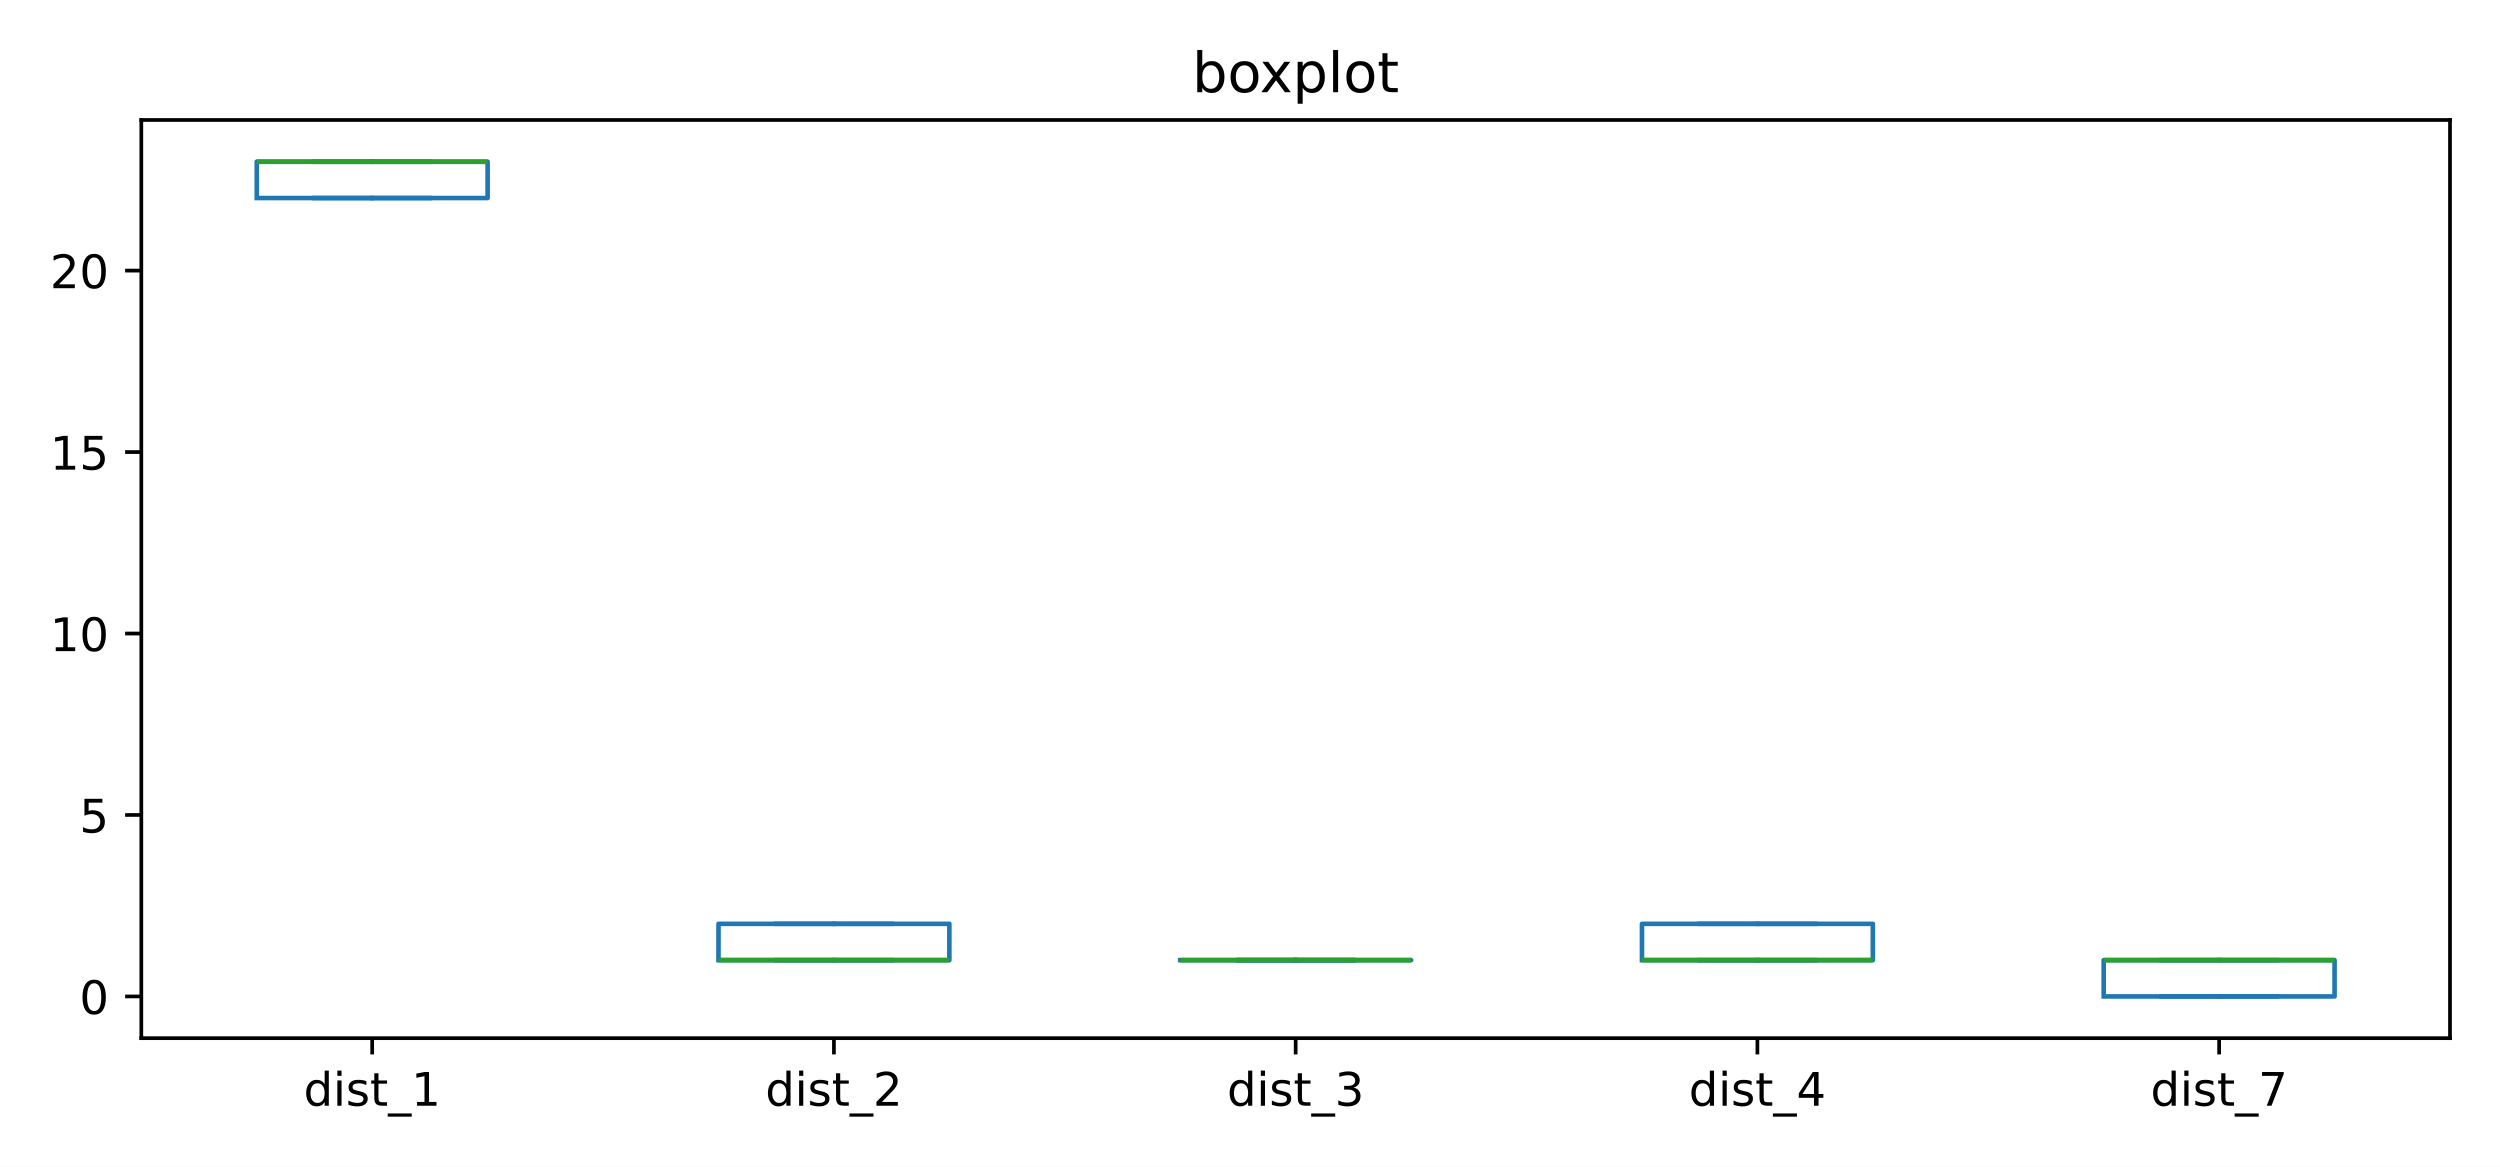
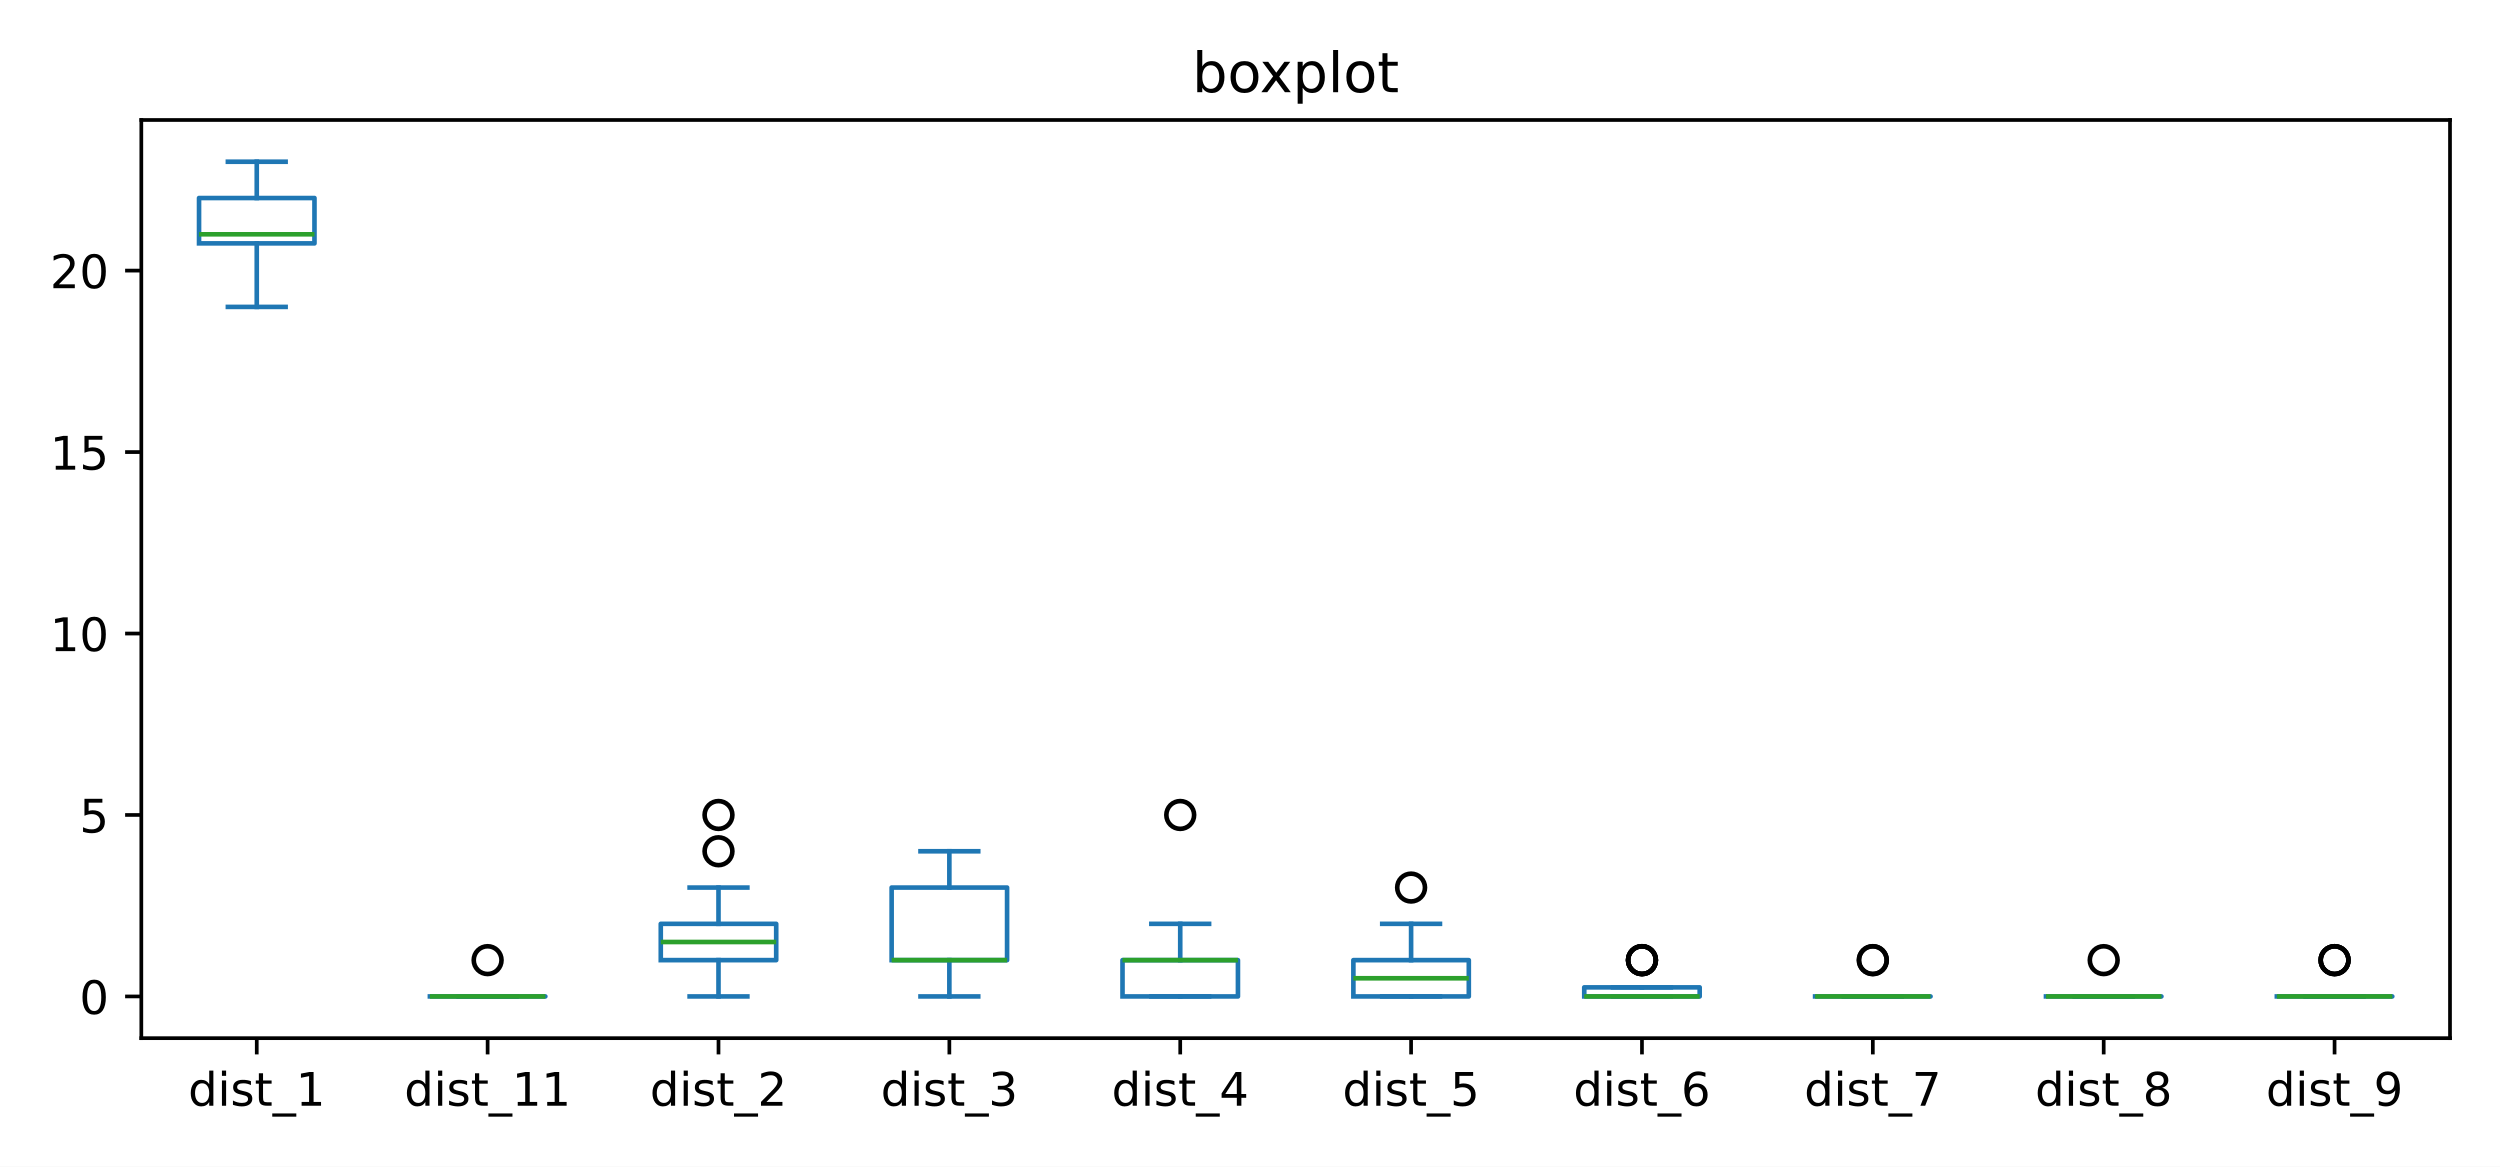
<svg xmlns="http://www.w3.org/2000/svg" xmlns:xlink="http://www.w3.org/1999/xlink" width="540pt" height="252pt" viewBox="0 0 540 252" version="1.1">
  <defs>
    <style type="text/css">*{stroke-linejoin: round; stroke-linecap: butt}</style>
  </defs>
  <g id="figure_1">
    <g id="patch_1">
      <path d="M 0 252  L 540 252  L 540 0  L 0 0  z " style="fill: #ffffff" />
    </g>
    <g id="axes_1">
      <g id="patch_2">
        <path d="M 30.525 224.244  L 529.2 224.244  L 529.2 25.918  L 30.525 25.918  z " style="fill: #ffffff" />
      </g>
      <g id="matplotlib.axis_1">
        <g id="xtick_1">
          <g id="line2d_1">
            <defs>
-               <path id="m3833c33148" d="M 0 0  L 0 3.5  " style="stroke: #000000; stroke-width: 0.8" />
+               <path id="mce3c064832" d="M 0 0  L 0 3.5  " style="stroke: #000000; stroke-width: 0.8" />
            </defs>
            <g>
-               <use xlink:href="#m3833c33148" x="80.392" y="224.244" style="stroke: #000000; stroke-width: 0.8" />
+               <use xlink:href="#mce3c064832" x="55.459" y="224.244" style="stroke: #000000; stroke-width: 0.8" />
            </g>
          </g>
          <g id="text_1">
-             <g transform="translate(65.58312 238.8422) scale(0.1 -0.1)">
+             <g transform="translate(40.64937 238.8422) scale(0.1 -0.1)">
              <defs>
                <path id="DejaVuSans-64" d="M 2906 2969  L 2906 4863  L 3481 4863  L 3481 0  L 2906 0  L 2906 525  Q 2725 213 2448 61  Q 2172 -91 1784 -91  Q 1150 -91 751 415  Q 353 922 353 1747  Q 353 2572 751 3078  Q 1150 3584 1784 3584  Q 2172 3584 2448 3432  Q 2725 3281 2906 2969  z M 947 1747  Q 947 1113 1208 752  Q 1469 391 1925 391  Q 2381 391 2643 752  Q 2906 1113 2906 1747  Q 2906 2381 2643 2742  Q 2381 3103 1925 3103  Q 1469 3103 1208 2742  Q 947 2381 947 1747  z " transform="scale(0.015625)" />
                <path id="DejaVuSans-69" d="M 603 3500  L 1178 3500  L 1178 0  L 603 0  L 603 3500  z M 603 4863  L 1178 4863  L 1178 4134  L 603 4134  L 603 4863  z " transform="scale(0.015625)" />
                <path id="DejaVuSans-73" d="M 2834 3397  L 2834 2853  Q 2591 2978 2328 3040  Q 2066 3103 1784 3103  Q 1356 3103 1142 2972  Q 928 2841 928 2578  Q 928 2378 1081 2264  Q 1234 2150 1697 2047  L 1894 2003  Q 2506 1872 2764 1633  Q 3022 1394 3022 966  Q 3022 478 2636 193  Q 2250 -91 1575 -91  Q 1294 -91 989 -36  Q 684 19 347 128  L 347 722  Q 666 556 975 473  Q 1284 391 1588 391  Q 1994 391 2212 530  Q 2431 669 2431 922  Q 2431 1156 2273 1281  Q 2116 1406 1581 1522  L 1381 1569  Q 847 1681 609 1914  Q 372 2147 372 2553  Q 372 3047 722 3315  Q 1072 3584 1716 3584  Q 2034 3584 2315 3537  Q 2597 3491 2834 3397  z " transform="scale(0.015625)" />
                <path id="DejaVuSans-74" d="M 1172 4494  L 1172 3500  L 2356 3500  L 2356 3053  L 1172 3053  L 1172 1153  Q 1172 725 1289 603  Q 1406 481 1766 481  L 2356 481  L 2356 0  L 1766 0  Q 1100 0 847 248  Q 594 497 594 1153  L 594 3053  L 172 3053  L 172 3500  L 594 3500  L 594 4494  L 1172 4494  z " transform="scale(0.015625)" />
                <path id="DejaVuSans-5f" d="M 3263 -1063  L 3263 -1509  L -63 -1509  L -63 -1063  L 3263 -1063  z " transform="scale(0.015625)" />
                <path id="DejaVuSans-31" d="M 794 531  L 1825 531  L 1825 4091  L 703 3866  L 703 4441  L 1819 4666  L 2450 4666  L 2450 531  L 3481 531  L 3481 0  L 794 0  L 794 531  z " transform="scale(0.015625)" />
              </defs>
              <use xlink:href="#DejaVuSans-64" />
              <use xlink:href="#DejaVuSans-69" x="63.477" />
              <use xlink:href="#DejaVuSans-73" x="91.26" />
              <use xlink:href="#DejaVuSans-74" x="143.359" />
              <use xlink:href="#DejaVuSans-5f" x="182.568" />
              <use xlink:href="#DejaVuSans-31" x="232.568" />
            </g>
          </g>
        </g>
        <g id="xtick_2">
          <g id="line2d_2">
            <g>
-               <use xlink:href="#m3833c33148" x="180.127" y="224.244" style="stroke: #000000; stroke-width: 0.8" />
+               <use xlink:href="#mce3c064832" x="105.326" y="224.244" style="stroke: #000000; stroke-width: 0.8" />
            </g>
          </g>
          <g id="text_2">
-             <g transform="translate(165.3181 238.8422) scale(0.1 -0.1)">
-               <defs>
-                 <path id="DejaVuSans-32" d="M 1228 531  L 3431 531  L 3431 0  L 469 0  L 469 531  Q 828 903 1448 1529  Q 2069 2156 2228 2338  Q 2531 2678 2651 2914  Q 2772 3150 2772 3378  Q 2772 3750 2511 3984  Q 2250 4219 1831 4219  Q 1534 4219 1204 4116  Q 875 4013 500 3803  L 500 4441  Q 881 4594 1212 4672  Q 1544 4750 1819 4750  Q 2544 4750 2975 4387  Q 3406 4025 3406 3419  Q 3406 3131 3298 2873  Q 3191 2616 2906 2266  Q 2828 2175 2409 1742  Q 1991 1309 1228 531  z " transform="scale(0.015625)" />
-               </defs>
-               <use xlink:href="#DejaVuSans-64" />
-               <use xlink:href="#DejaVuSans-69" x="63.477" />
-               <use xlink:href="#DejaVuSans-73" x="91.26" />
-               <use xlink:href="#DejaVuSans-74" x="143.359" />
-               <use xlink:href="#DejaVuSans-5f" x="182.568" />
-               <use xlink:href="#DejaVuSans-32" x="232.568" />
+             <g transform="translate(87.33562 238.8422) scale(0.1 -0.1)">
+               <use xlink:href="#DejaVuSans-64" />
+               <use xlink:href="#DejaVuSans-69" x="63.477" />
+               <use xlink:href="#DejaVuSans-73" x="91.26" />
+               <use xlink:href="#DejaVuSans-74" x="143.359" />
+               <use xlink:href="#DejaVuSans-5f" x="182.568" />
+               <use xlink:href="#DejaVuSans-31" x="232.568" />
+               <use xlink:href="#DejaVuSans-31" x="296.191" />
            </g>
          </g>
        </g>
        <g id="xtick_3">
          <g id="line2d_3">
            <g>
-               <use xlink:href="#m3833c33148" x="279.863" y="224.244" style="stroke: #000000; stroke-width: 0.8" />
+               <use xlink:href="#mce3c064832" x="155.194" y="224.244" style="stroke: #000000; stroke-width: 0.8" />
            </g>
          </g>
          <g id="text_3">
-             <g transform="translate(265.0531 238.8422) scale(0.1 -0.1)">
-               <defs>
-                 <path id="DejaVuSans-33" d="M 2597 2516  Q 3050 2419 3304 2112  Q 3559 1806 3559 1356  Q 3559 666 3084 287  Q 2609 -91 1734 -91  Q 1441 -91 1130 -33  Q 819 25 488 141  L 488 750  Q 750 597 1062 519  Q 1375 441 1716 441  Q 2309 441 2620 675  Q 2931 909 2931 1356  Q 2931 1769 2642 2001  Q 2353 2234 1838 2234  L 1294 2234  L 1294 2753  L 1863 2753  Q 2328 2753 2575 2939  Q 2822 3125 2822 3475  Q 2822 3834 2567 4026  Q 2313 4219 1838 4219  Q 1578 4219 1281 4162  Q 984 4106 628 3988  L 628 4550  Q 988 4650 1302 4700  Q 1616 4750 1894 4750  Q 2613 4750 3031 4423  Q 3450 4097 3450 3541  Q 3450 3153 3228 2886  Q 3006 2619 2597 2516  z " transform="scale(0.015625)" />
-               </defs>
-               <use xlink:href="#DejaVuSans-64" />
-               <use xlink:href="#DejaVuSans-69" x="63.477" />
-               <use xlink:href="#DejaVuSans-73" x="91.26" />
-               <use xlink:href="#DejaVuSans-74" x="143.359" />
-               <use xlink:href="#DejaVuSans-5f" x="182.568" />
-               <use xlink:href="#DejaVuSans-33" x="232.568" />
+             <g transform="translate(140.3844 238.8422) scale(0.1 -0.1)">
+               <defs>
+                 <path id="DejaVuSans-32" d="M 1228 531  L 3431 531  L 3431 0  L 469 0  L 469 531  Q 828 903 1448 1529  Q 2069 2156 2228 2338  Q 2531 2678 2651 2914  Q 2772 3150 2772 3378  Q 2772 3750 2511 3984  Q 2250 4219 1831 4219  Q 1534 4219 1204 4116  Q 875 4013 500 3803  L 500 4441  Q 881 4594 1212 4672  Q 1544 4750 1819 4750  Q 2544 4750 2975 4387  Q 3406 4025 3406 3419  Q 3406 3131 3298 2873  Q 3191 2616 2906 2266  Q 2828 2175 2409 1742  Q 1991 1309 1228 531  z " transform="scale(0.015625)" />
+               </defs>
+               <use xlink:href="#DejaVuSans-64" />
+               <use xlink:href="#DejaVuSans-69" x="63.477" />
+               <use xlink:href="#DejaVuSans-73" x="91.26" />
+               <use xlink:href="#DejaVuSans-74" x="143.359" />
+               <use xlink:href="#DejaVuSans-5f" x="182.568" />
+               <use xlink:href="#DejaVuSans-32" x="232.568" />
            </g>
          </g>
        </g>
        <g id="xtick_4">
          <g id="line2d_4">
            <g>
-               <use xlink:href="#m3833c33148" x="379.598" y="224.244" style="stroke: #000000; stroke-width: 0.8" />
+               <use xlink:href="#mce3c064832" x="205.061" y="224.244" style="stroke: #000000; stroke-width: 0.8" />
            </g>
          </g>
          <g id="text_4">
-             <g transform="translate(364.7881 238.8422) scale(0.1 -0.1)">
-               <defs>
-                 <path id="DejaVuSans-34" d="M 2419 4116  L 825 1625  L 2419 1625  L 2419 4116  z M 2253 4666  L 3047 4666  L 3047 1625  L 3713 1625  L 3713 1100  L 3047 1100  L 3047 0  L 2419 0  L 2419 1100  L 313 1100  L 313 1709  L 2253 4666  z " transform="scale(0.015625)" />
-               </defs>
-               <use xlink:href="#DejaVuSans-64" />
-               <use xlink:href="#DejaVuSans-69" x="63.477" />
-               <use xlink:href="#DejaVuSans-73" x="91.26" />
-               <use xlink:href="#DejaVuSans-74" x="143.359" />
-               <use xlink:href="#DejaVuSans-5f" x="182.568" />
-               <use xlink:href="#DejaVuSans-34" x="232.568" />
+             <g transform="translate(190.2519 238.8422) scale(0.1 -0.1)">
+               <defs>
+                 <path id="DejaVuSans-33" d="M 2597 2516  Q 3050 2419 3304 2112  Q 3559 1806 3559 1356  Q 3559 666 3084 287  Q 2609 -91 1734 -91  Q 1441 -91 1130 -33  Q 819 25 488 141  L 488 750  Q 750 597 1062 519  Q 1375 441 1716 441  Q 2309 441 2620 675  Q 2931 909 2931 1356  Q 2931 1769 2642 2001  Q 2353 2234 1838 2234  L 1294 2234  L 1294 2753  L 1863 2753  Q 2328 2753 2575 2939  Q 2822 3125 2822 3475  Q 2822 3834 2567 4026  Q 2313 4219 1838 4219  Q 1578 4219 1281 4162  Q 984 4106 628 3988  L 628 4550  Q 988 4650 1302 4700  Q 1616 4750 1894 4750  Q 2613 4750 3031 4423  Q 3450 4097 3450 3541  Q 3450 3153 3228 2886  Q 3006 2619 2597 2516  z " transform="scale(0.015625)" />
+               </defs>
+               <use xlink:href="#DejaVuSans-64" />
+               <use xlink:href="#DejaVuSans-69" x="63.477" />
+               <use xlink:href="#DejaVuSans-73" x="91.26" />
+               <use xlink:href="#DejaVuSans-74" x="143.359" />
+               <use xlink:href="#DejaVuSans-5f" x="182.568" />
+               <use xlink:href="#DejaVuSans-33" x="232.568" />
            </g>
          </g>
        </g>
        <g id="xtick_5">
          <g id="line2d_5">
            <g>
-               <use xlink:href="#m3833c33148" x="479.332" y="224.244" style="stroke: #000000; stroke-width: 0.8" />
+               <use xlink:href="#mce3c064832" x="254.929" y="224.244" style="stroke: #000000; stroke-width: 0.8" />
            </g>
          </g>
          <g id="text_5">
-             <g transform="translate(464.5231 238.8422) scale(0.1 -0.1)">
+             <g transform="translate(240.1194 238.8422) scale(0.1 -0.1)">
+               <defs>
+                 <path id="DejaVuSans-34" d="M 2419 4116  L 825 1625  L 2419 1625  L 2419 4116  z M 2253 4666  L 3047 4666  L 3047 1625  L 3713 1625  L 3713 1100  L 3047 1100  L 3047 0  L 2419 0  L 2419 1100  L 313 1100  L 313 1709  L 2253 4666  z " transform="scale(0.015625)" />
+               </defs>
+               <use xlink:href="#DejaVuSans-64" />
+               <use xlink:href="#DejaVuSans-69" x="63.477" />
+               <use xlink:href="#DejaVuSans-73" x="91.26" />
+               <use xlink:href="#DejaVuSans-74" x="143.359" />
+               <use xlink:href="#DejaVuSans-5f" x="182.568" />
+               <use xlink:href="#DejaVuSans-34" x="232.568" />
+             </g>
+           </g>
+         </g>
+         <g id="xtick_6">
+           <g id="line2d_6">
+             <g>
+               <use xlink:href="#mce3c064832" x="304.796" y="224.244" style="stroke: #000000; stroke-width: 0.8" />
+             </g>
+           </g>
+           <g id="text_6">
+             <g transform="translate(289.9869 238.8422) scale(0.1 -0.1)">
+               <defs>
+                 <path id="DejaVuSans-35" d="M 691 4666  L 3169 4666  L 3169 4134  L 1269 4134  L 1269 2991  Q 1406 3038 1543 3061  Q 1681 3084 1819 3084  Q 2600 3084 3056 2656  Q 3513 2228 3513 1497  Q 3513 744 3044 326  Q 2575 -91 1722 -91  Q 1428 -91 1123 -41  Q 819 9 494 109  L 494 744  Q 775 591 1075 516  Q 1375 441 1709 441  Q 2250 441 2565 725  Q 2881 1009 2881 1497  Q 2881 1984 2565 2268  Q 2250 2553 1709 2553  Q 1456 2553 1204 2497  Q 953 2441 691 2322  L 691 4666  z " transform="scale(0.015625)" />
+               </defs>
+               <use xlink:href="#DejaVuSans-64" />
+               <use xlink:href="#DejaVuSans-69" x="63.477" />
+               <use xlink:href="#DejaVuSans-73" x="91.26" />
+               <use xlink:href="#DejaVuSans-74" x="143.359" />
+               <use xlink:href="#DejaVuSans-5f" x="182.568" />
+               <use xlink:href="#DejaVuSans-35" x="232.568" />
+             </g>
+           </g>
+         </g>
+         <g id="xtick_7">
+           <g id="line2d_7">
+             <g>
+               <use xlink:href="#mce3c064832" x="354.664" y="224.244" style="stroke: #000000; stroke-width: 0.8" />
+             </g>
+           </g>
+           <g id="text_7">
+             <g transform="translate(339.8544 238.8422) scale(0.1 -0.1)">
+               <defs>
+                 <path id="DejaVuSans-36" d="M 2113 2584  Q 1688 2584 1439 2293  Q 1191 2003 1191 1497  Q 1191 994 1439 701  Q 1688 409 2113 409  Q 2538 409 2786 701  Q 3034 994 3034 1497  Q 3034 2003 2786 2293  Q 2538 2584 2113 2584  z M 3366 4563  L 3366 3988  Q 3128 4100 2886 4159  Q 2644 4219 2406 4219  Q 1781 4219 1451 3797  Q 1122 3375 1075 2522  Q 1259 2794 1537 2939  Q 1816 3084 2150 3084  Q 2853 3084 3261 2657  Q 3669 2231 3669 1497  Q 3669 778 3244 343  Q 2819 -91 2113 -91  Q 1303 -91 875 529  Q 447 1150 447 2328  Q 447 3434 972 4092  Q 1497 4750 2381 4750  Q 2619 4750 2861 4703  Q 3103 4656 3366 4563  z " transform="scale(0.015625)" />
+               </defs>
+               <use xlink:href="#DejaVuSans-64" />
+               <use xlink:href="#DejaVuSans-69" x="63.477" />
+               <use xlink:href="#DejaVuSans-73" x="91.26" />
+               <use xlink:href="#DejaVuSans-74" x="143.359" />
+               <use xlink:href="#DejaVuSans-5f" x="182.568" />
+               <use xlink:href="#DejaVuSans-36" x="232.568" />
+             </g>
+           </g>
+         </g>
+         <g id="xtick_8">
+           <g id="line2d_8">
+             <g>
+               <use xlink:href="#mce3c064832" x="404.531" y="224.244" style="stroke: #000000; stroke-width: 0.8" />
+             </g>
+           </g>
+           <g id="text_8">
+             <g transform="translate(389.7219 238.8422) scale(0.1 -0.1)">
              <defs>
                <path id="DejaVuSans-37" d="M 525 4666  L 3525 4666  L 3525 4397  L 1831 0  L 1172 0  L 2766 4134  L 525 4134  L 525 4666  z " transform="scale(0.015625)" />
              </defs>
              <use xlink:href="#DejaVuSans-64" />
              <use xlink:href="#DejaVuSans-69" x="63.477" />
              <use xlink:href="#DejaVuSans-73" x="91.26" />
              <use xlink:href="#DejaVuSans-74" x="143.359" />
              <use xlink:href="#DejaVuSans-5f" x="182.568" />
              <use xlink:href="#DejaVuSans-37" x="232.568" />
+             </g>
+           </g>
+         </g>
+         <g id="xtick_9">
+           <g id="line2d_9">
+             <g>
+               <use xlink:href="#mce3c064832" x="454.399" y="224.244" style="stroke: #000000; stroke-width: 0.8" />
+             </g>
+           </g>
+           <g id="text_9">
+             <g transform="translate(439.5894 238.8422) scale(0.1 -0.1)">
+               <defs>
+                 <path id="DejaVuSans-38" d="M 2034 2216  Q 1584 2216 1326 1975  Q 1069 1734 1069 1313  Q 1069 891 1326 650  Q 1584 409 2034 409  Q 2484 409 2743 651  Q 3003 894 3003 1313  Q 3003 1734 2745 1975  Q 2488 2216 2034 2216  z M 1403 2484  Q 997 2584 770 2862  Q 544 3141 544 3541  Q 544 4100 942 4425  Q 1341 4750 2034 4750  Q 2731 4750 3128 4425  Q 3525 4100 3525 3541  Q 3525 3141 3298 2862  Q 3072 2584 2669 2484  Q 3125 2378 3379 2068  Q 3634 1759 3634 1313  Q 3634 634 3220 271  Q 2806 -91 2034 -91  Q 1263 -91 848 271  Q 434 634 434 1313  Q 434 1759 690 2068  Q 947 2378 1403 2484  z M 1172 3481  Q 1172 3119 1398 2916  Q 1625 2713 2034 2713  Q 2441 2713 2670 2916  Q 2900 3119 2900 3481  Q 2900 3844 2670 4047  Q 2441 4250 2034 4250  Q 1625 4250 1398 4047  Q 1172 3844 1172 3481  z " transform="scale(0.015625)" />
+               </defs>
+               <use xlink:href="#DejaVuSans-64" />
+               <use xlink:href="#DejaVuSans-69" x="63.477" />
+               <use xlink:href="#DejaVuSans-73" x="91.26" />
+               <use xlink:href="#DejaVuSans-74" x="143.359" />
+               <use xlink:href="#DejaVuSans-5f" x="182.568" />
+               <use xlink:href="#DejaVuSans-38" x="232.568" />
+             </g>
+           </g>
+         </g>
+         <g id="xtick_10">
+           <g id="line2d_10">
+             <g>
+               <use xlink:href="#mce3c064832" x="504.266" y="224.244" style="stroke: #000000; stroke-width: 0.8" />
+             </g>
+           </g>
+           <g id="text_10">
+             <g transform="translate(489.4569 238.8422) scale(0.1 -0.1)">
+               <defs>
+                 <path id="DejaVuSans-39" d="M 703 97  L 703 672  Q 941 559 1184 500  Q 1428 441 1663 441  Q 2288 441 2617 861  Q 2947 1281 2994 2138  Q 2813 1869 2534 1725  Q 2256 1581 1919 1581  Q 1219 1581 811 2004  Q 403 2428 403 3163  Q 403 3881 828 4315  Q 1253 4750 1959 4750  Q 2769 4750 3195 4129  Q 3622 3509 3622 2328  Q 3622 1225 3098 567  Q 2575 -91 1691 -91  Q 1453 -91 1209 -44  Q 966 3 703 97  z M 1959 2075  Q 2384 2075 2632 2365  Q 2881 2656 2881 3163  Q 2881 3666 2632 3958  Q 2384 4250 1959 4250  Q 1534 4250 1286 3958  Q 1038 3666 1038 3163  Q 1038 2656 1286 2365  Q 1534 2075 1959 2075  z " transform="scale(0.015625)" />
+               </defs>
+               <use xlink:href="#DejaVuSans-64" />
+               <use xlink:href="#DejaVuSans-69" x="63.477" />
+               <use xlink:href="#DejaVuSans-73" x="91.26" />
+               <use xlink:href="#DejaVuSans-74" x="143.359" />
+               <use xlink:href="#DejaVuSans-5f" x="182.568" />
+               <use xlink:href="#DejaVuSans-39" x="232.568" />
            </g>
          </g>
        </g>
      </g>
      <g id="matplotlib.axis_2">
        <g id="ytick_1">
-           <g id="line2d_6">
+           <g id="line2d_11">
            <defs>
-               <path id="m6975c2a39f" d="M 0 0  L -3.5 0  " style="stroke: #000000; stroke-width: 0.8" />
+               <path id="m96e95ddf09" d="M 0 0  L -3.5 0  " style="stroke: #000000; stroke-width: 0.8" />
            </defs>
            <g>
-               <use xlink:href="#m6975c2a39f" x="30.525" y="215.229" style="stroke: #000000; stroke-width: 0.8" />
-             </g>
-           </g>
-           <g id="text_6">
+               <use xlink:href="#m96e95ddf09" x="30.525" y="215.229" style="stroke: #000000; stroke-width: 0.8" />
+             </g>
+           </g>
+           <g id="text_11">
            <g transform="translate(17.1625 219.0282) scale(0.1 -0.1)">
              <defs>
                <path id="DejaVuSans-30" d="M 2034 4250  Q 1547 4250 1301 3770  Q 1056 3291 1056 2328  Q 1056 1369 1301 889  Q 1547 409 2034 409  Q 2525 409 2770 889  Q 3016 1369 3016 2328  Q 3016 3291 2770 3770  Q 2525 4250 2034 4250  z M 2034 4750  Q 2819 4750 3233 4129  Q 3647 3509 3647 2328  Q 3647 1150 3233 529  Q 2819 -91 2034 -91  Q 1250 -91 836 529  Q 422 1150 422 2328  Q 422 3509 836 4129  Q 1250 4750 2034 4750  z " transform="scale(0.015625)" />
              </defs>
              <use xlink:href="#DejaVuSans-30" />
            </g>
          </g>
        </g>
        <g id="ytick_2">
-           <g id="line2d_7">
-             <g>
-               <use xlink:href="#m6975c2a39f" x="30.525" y="176.034" style="stroke: #000000; stroke-width: 0.8" />
-             </g>
-           </g>
-           <g id="text_7">
+           <g id="line2d_12">
+             <g>
+               <use xlink:href="#m96e95ddf09" x="30.525" y="176.034" style="stroke: #000000; stroke-width: 0.8" />
+             </g>
+           </g>
+           <g id="text_12">
            <g transform="translate(17.1625 179.8334) scale(0.1 -0.1)">
-               <defs>
-                 <path id="DejaVuSans-35" d="M 691 4666  L 3169 4666  L 3169 4134  L 1269 4134  L 1269 2991  Q 1406 3038 1543 3061  Q 1681 3084 1819 3084  Q 2600 3084 3056 2656  Q 3513 2228 3513 1497  Q 3513 744 3044 326  Q 2575 -91 1722 -91  Q 1428 -91 1123 -41  Q 819 9 494 109  L 494 744  Q 775 591 1075 516  Q 1375 441 1709 441  Q 2250 441 2565 725  Q 2881 1009 2881 1497  Q 2881 1984 2565 2268  Q 2250 2553 1709 2553  Q 1456 2553 1204 2497  Q 953 2441 691 2322  L 691 4666  z " transform="scale(0.015625)" />
-               </defs>
              <use xlink:href="#DejaVuSans-35" />
            </g>
          </g>
        </g>
        <g id="ytick_3">
-           <g id="line2d_8">
-             <g>
-               <use xlink:href="#m6975c2a39f" x="30.525" y="136.839" style="stroke: #000000; stroke-width: 0.8" />
-             </g>
-           </g>
-           <g id="text_8">
+           <g id="line2d_13">
+             <g>
+               <use xlink:href="#m96e95ddf09" x="30.525" y="136.839" style="stroke: #000000; stroke-width: 0.8" />
+             </g>
+           </g>
+           <g id="text_13">
            <g transform="translate(10.8 140.6386) scale(0.1 -0.1)">
              <use xlink:href="#DejaVuSans-31" />
              <use xlink:href="#DejaVuSans-30" x="63.623" />
            </g>
          </g>
        </g>
        <g id="ytick_4">
-           <g id="line2d_9">
-             <g>
-               <use xlink:href="#m6975c2a39f" x="30.525" y="97.645" style="stroke: #000000; stroke-width: 0.8" />
-             </g>
-           </g>
-           <g id="text_9">
+           <g id="line2d_14">
+             <g>
+               <use xlink:href="#m96e95ddf09" x="30.525" y="97.645" style="stroke: #000000; stroke-width: 0.8" />
+             </g>
+           </g>
+           <g id="text_14">
            <g transform="translate(10.8 101.4438) scale(0.1 -0.1)">
              <use xlink:href="#DejaVuSans-31" />
              <use xlink:href="#DejaVuSans-35" x="63.623" />
            </g>
          </g>
        </g>
        <g id="ytick_5">
-           <g id="line2d_10">
-             <g>
-               <use xlink:href="#m6975c2a39f" x="30.525" y="58.45" style="stroke: #000000; stroke-width: 0.8" />
-             </g>
-           </g>
-           <g id="text_10">
+           <g id="line2d_15">
+             <g>
+               <use xlink:href="#m96e95ddf09" x="30.525" y="58.45" style="stroke: #000000; stroke-width: 0.8" />
+             </g>
+           </g>
+           <g id="text_15">
            <g transform="translate(10.8 62.24902) scale(0.1 -0.1)">
              <use xlink:href="#DejaVuSans-32" />
              <use xlink:href="#DejaVuSans-30" x="63.623" />
            </g>
          </g>
        </g>
      </g>
-       <g id="line2d_11">
-         <path d="M 55.459 42.772  L 105.326 42.772  L 105.326 34.933  L 55.459 34.933  L 55.459 42.772  " clip-path="url(#p34ae59f2d4)" style="fill: none; stroke: #1f77b4; stroke-linecap: square" />
-       </g>
-       <g id="line2d_12">
-         <path d="M 80.392 42.772  L 80.392 42.772  " clip-path="url(#p34ae59f2d4)" style="fill: none; stroke: #1f77b4; stroke-linecap: square" />
-       </g>
-       <g id="line2d_13">
-         <path d="M 80.392 34.933  L 80.392 34.933  " clip-path="url(#p34ae59f2d4)" style="fill: none; stroke: #1f77b4; stroke-linecap: square" />
-       </g>
-       <g id="line2d_14">
-         <path d="M 67.926 42.772  L 92.859 42.772  " clip-path="url(#p34ae59f2d4)" style="fill: none; stroke: #1f77b4; stroke-linecap: square" />
-       </g>
-       <g id="line2d_15">
-         <path d="M 67.926 34.933  L 92.859 34.933  " clip-path="url(#p34ae59f2d4)" style="fill: none; stroke: #1f77b4; stroke-linecap: square" />
-       </g>
-       <g id="line2d_16" />
+       <g id="line2d_16">
+         <path d="M 42.992 52.571  L 67.926 52.571  L 67.926 42.772  L 42.992 42.772  L 42.992 52.571  " clip-path="url(#pccdfe9f61c)" style="fill: none; stroke: #1f77b4; stroke-linecap: square" />
+       </g>
      <g id="line2d_17">
-         <path d="M 155.194 207.39  L 205.061 207.39  L 205.061 199.551  L 155.194 199.551  L 155.194 207.39  " clip-path="url(#p34ae59f2d4)" style="fill: none; stroke: #1f77b4; stroke-linecap: square" />
+         <path d="M 55.459 52.571  L 55.459 66.289  " clip-path="url(#pccdfe9f61c)" style="fill: none; stroke: #1f77b4; stroke-linecap: square" />
      </g>
      <g id="line2d_18">
-         <path d="M 180.127 207.39  L 180.127 207.39  " clip-path="url(#p34ae59f2d4)" style="fill: none; stroke: #1f77b4; stroke-linecap: square" />
+         <path d="M 55.459 42.772  L 55.459 34.933  " clip-path="url(#pccdfe9f61c)" style="fill: none; stroke: #1f77b4; stroke-linecap: square" />
      </g>
      <g id="line2d_19">
-         <path d="M 180.127 199.551  L 180.127 199.551  " clip-path="url(#p34ae59f2d4)" style="fill: none; stroke: #1f77b4; stroke-linecap: square" />
+         <path d="M 49.225 66.289  L 61.692 66.289  " clip-path="url(#pccdfe9f61c)" style="fill: none; stroke: #1f77b4; stroke-linecap: square" />
      </g>
      <g id="line2d_20">
-         <path d="M 167.661 207.39  L 192.594 207.39  " clip-path="url(#p34ae59f2d4)" style="fill: none; stroke: #1f77b4; stroke-linecap: square" />
-       </g>
-       <g id="line2d_21">
-         <path d="M 167.661 199.551  L 192.594 199.551  " clip-path="url(#p34ae59f2d4)" style="fill: none; stroke: #1f77b4; stroke-linecap: square" />
-       </g>
-       <g id="line2d_22" />
+         <path d="M 49.225 34.933  L 61.692 34.933  " clip-path="url(#pccdfe9f61c)" style="fill: none; stroke: #1f77b4; stroke-linecap: square" />
+       </g>
+       <g id="line2d_21" />
+       <g id="line2d_22">
+         <path d="M 92.859 215.229  L 117.793 215.229  L 117.793 215.229  L 92.859 215.229  L 92.859 215.229  " clip-path="url(#pccdfe9f61c)" style="fill: none; stroke: #1f77b4; stroke-linecap: square" />
+       </g>
      <g id="line2d_23">
-         <path d="M 254.929 207.39  L 304.796 207.39  L 304.796 207.39  L 254.929 207.39  L 254.929 207.39  " clip-path="url(#p34ae59f2d4)" style="fill: none; stroke: #1f77b4; stroke-linecap: square" />
+         <path d="M 105.326 215.229  L 105.326 215.229  " clip-path="url(#pccdfe9f61c)" style="fill: none; stroke: #1f77b4; stroke-linecap: square" />
      </g>
      <g id="line2d_24">
-         <path d="M 279.863 207.39  L 279.863 207.39  " clip-path="url(#p34ae59f2d4)" style="fill: none; stroke: #1f77b4; stroke-linecap: square" />
+         <path d="M 105.326 215.229  L 105.326 215.229  " clip-path="url(#pccdfe9f61c)" style="fill: none; stroke: #1f77b4; stroke-linecap: square" />
      </g>
      <g id="line2d_25">
-         <path d="M 279.863 207.39  L 279.863 207.39  " clip-path="url(#p34ae59f2d4)" style="fill: none; stroke: #1f77b4; stroke-linecap: square" />
+         <path d="M 99.093 215.229  L 111.56 215.229  " clip-path="url(#pccdfe9f61c)" style="fill: none; stroke: #1f77b4; stroke-linecap: square" />
      </g>
      <g id="line2d_26">
-         <path d="M 267.396 207.39  L 292.329 207.39  " clip-path="url(#p34ae59f2d4)" style="fill: none; stroke: #1f77b4; stroke-linecap: square" />
+         <path d="M 99.093 215.229  L 111.56 215.229  " clip-path="url(#pccdfe9f61c)" style="fill: none; stroke: #1f77b4; stroke-linecap: square" />
      </g>
      <g id="line2d_27">
-         <path d="M 267.396 207.39  L 292.329 207.39  " clip-path="url(#p34ae59f2d4)" style="fill: none; stroke: #1f77b4; stroke-linecap: square" />
-       </g>
-       <g id="line2d_28" />
+         <defs>
+           <path id="me7621759d7" d="M 0 3  C 0.796 3 1.559 2.684 2.121 2.121  C 2.684 1.559 3 0.796 3 0  C 3 -0.796 2.684 -1.559 2.121 -2.121  C 1.559 -2.684 0.796 -3 0 -3  C -0.796 -3 -1.559 -2.684 -2.121 -2.121  C -2.684 -1.559 -3 -0.796 -3 0  C -3 0.796 -2.684 1.559 -2.121 2.121  C -1.559 2.684 -0.796 3 0 3  z " style="stroke: #000000" />
+         </defs>
+         <g clip-path="url(#pccdfe9f61c)">
+           <use xlink:href="#me7621759d7" x="105.326" y="207.39" style="fill-opacity: 0; stroke: #000000" />
+         </g>
+       </g>
+       <g id="line2d_28">
+         <path d="M 142.727 207.39  L 167.661 207.39  L 167.661 199.551  L 142.727 199.551  L 142.727 207.39  " clip-path="url(#pccdfe9f61c)" style="fill: none; stroke: #1f77b4; stroke-linecap: square" />
+       </g>
      <g id="line2d_29">
-         <path d="M 354.664 207.39  L 404.531 207.39  L 404.531 199.551  L 354.664 199.551  L 354.664 207.39  " clip-path="url(#p34ae59f2d4)" style="fill: none; stroke: #1f77b4; stroke-linecap: square" />
+         <path d="M 155.194 207.39  L 155.194 215.229  " clip-path="url(#pccdfe9f61c)" style="fill: none; stroke: #1f77b4; stroke-linecap: square" />
      </g>
      <g id="line2d_30">
-         <path d="M 379.598 207.39  L 379.598 207.39  " clip-path="url(#p34ae59f2d4)" style="fill: none; stroke: #1f77b4; stroke-linecap: square" />
+         <path d="M 155.194 199.551  L 155.194 191.712  " clip-path="url(#pccdfe9f61c)" style="fill: none; stroke: #1f77b4; stroke-linecap: square" />
      </g>
      <g id="line2d_31">
-         <path d="M 379.598 199.551  L 379.598 199.551  " clip-path="url(#p34ae59f2d4)" style="fill: none; stroke: #1f77b4; stroke-linecap: square" />
+         <path d="M 148.96 215.229  L 161.427 215.229  " clip-path="url(#pccdfe9f61c)" style="fill: none; stroke: #1f77b4; stroke-linecap: square" />
      </g>
      <g id="line2d_32">
-         <path d="M 367.131 207.39  L 392.064 207.39  " clip-path="url(#p34ae59f2d4)" style="fill: none; stroke: #1f77b4; stroke-linecap: square" />
+         <path d="M 148.96 191.712  L 161.427 191.712  " clip-path="url(#pccdfe9f61c)" style="fill: none; stroke: #1f77b4; stroke-linecap: square" />
      </g>
      <g id="line2d_33">
-         <path d="M 367.131 199.551  L 392.064 199.551  " clip-path="url(#p34ae59f2d4)" style="fill: none; stroke: #1f77b4; stroke-linecap: square" />
-       </g>
-       <g id="line2d_34" />
+         <g clip-path="url(#pccdfe9f61c)">
+           <use xlink:href="#me7621759d7" x="155.194" y="176.034" style="fill-opacity: 0; stroke: #000000" />
+           <use xlink:href="#me7621759d7" x="155.194" y="183.873" style="fill-opacity: 0; stroke: #000000" />
+         </g>
+       </g>
+       <g id="line2d_34">
+         <path d="M 192.594 207.39  L 217.528 207.39  L 217.528 191.712  L 192.594 191.712  L 192.594 207.39  " clip-path="url(#pccdfe9f61c)" style="fill: none; stroke: #1f77b4; stroke-linecap: square" />
+       </g>
      <g id="line2d_35">
-         <path d="M 454.399 215.229  L 504.266 215.229  L 504.266 207.39  L 454.399 207.39  L 454.399 215.229  " clip-path="url(#p34ae59f2d4)" style="fill: none; stroke: #1f77b4; stroke-linecap: square" />
+         <path d="M 205.061 207.39  L 205.061 215.229  " clip-path="url(#pccdfe9f61c)" style="fill: none; stroke: #1f77b4; stroke-linecap: square" />
      </g>
      <g id="line2d_36">
-         <path d="M 479.332 215.229  L 479.332 215.229  " clip-path="url(#p34ae59f2d4)" style="fill: none; stroke: #1f77b4; stroke-linecap: square" />
+         <path d="M 205.061 191.712  L 205.061 183.873  " clip-path="url(#pccdfe9f61c)" style="fill: none; stroke: #1f77b4; stroke-linecap: square" />
      </g>
      <g id="line2d_37">
-         <path d="M 479.332 207.39  L 479.332 207.39  " clip-path="url(#p34ae59f2d4)" style="fill: none; stroke: #1f77b4; stroke-linecap: square" />
+         <path d="M 198.828 215.229  L 211.295 215.229  " clip-path="url(#pccdfe9f61c)" style="fill: none; stroke: #1f77b4; stroke-linecap: square" />
      </g>
      <g id="line2d_38">
-         <path d="M 466.866 215.229  L 491.799 215.229  " clip-path="url(#p34ae59f2d4)" style="fill: none; stroke: #1f77b4; stroke-linecap: square" />
-       </g>
-       <g id="line2d_39">
-         <path d="M 466.866 207.39  L 491.799 207.39  " clip-path="url(#p34ae59f2d4)" style="fill: none; stroke: #1f77b4; stroke-linecap: square" />
-       </g>
-       <g id="line2d_40" />
+         <path d="M 198.828 183.873  L 211.295 183.873  " clip-path="url(#pccdfe9f61c)" style="fill: none; stroke: #1f77b4; stroke-linecap: square" />
+       </g>
+       <g id="line2d_39" />
+       <g id="line2d_40">
+         <path d="M 242.462 215.229  L 267.396 215.229  L 267.396 207.39  L 242.462 207.39  L 242.462 215.229  " clip-path="url(#pccdfe9f61c)" style="fill: none; stroke: #1f77b4; stroke-linecap: square" />
+       </g>
      <g id="line2d_41">
-         <path d="M 55.459 34.933  L 105.326 34.933  " clip-path="url(#p34ae59f2d4)" style="fill: none; stroke: #2ca02c" />
+         <path d="M 254.929 215.229  L 254.929 215.229  " clip-path="url(#pccdfe9f61c)" style="fill: none; stroke: #1f77b4; stroke-linecap: square" />
      </g>
      <g id="line2d_42">
-         <path d="M 155.194 207.39  L 205.061 207.39  " clip-path="url(#p34ae59f2d4)" style="fill: none; stroke: #2ca02c" />
+         <path d="M 254.929 207.39  L 254.929 199.551  " clip-path="url(#pccdfe9f61c)" style="fill: none; stroke: #1f77b4; stroke-linecap: square" />
      </g>
      <g id="line2d_43">
-         <path d="M 254.929 207.39  L 304.796 207.39  " clip-path="url(#p34ae59f2d4)" style="fill: none; stroke: #2ca02c" />
+         <path d="M 248.695 215.229  L 261.162 215.229  " clip-path="url(#pccdfe9f61c)" style="fill: none; stroke: #1f77b4; stroke-linecap: square" />
      </g>
      <g id="line2d_44">
-         <path d="M 354.664 207.39  L 404.531 207.39  " clip-path="url(#p34ae59f2d4)" style="fill: none; stroke: #2ca02c" />
+         <path d="M 248.695 199.551  L 261.162 199.551  " clip-path="url(#pccdfe9f61c)" style="fill: none; stroke: #1f77b4; stroke-linecap: square" />
      </g>
      <g id="line2d_45">
-         <path d="M 454.399 207.39  L 504.266 207.39  " clip-path="url(#p34ae59f2d4)" style="fill: none; stroke: #2ca02c" />
+         <g clip-path="url(#pccdfe9f61c)">
+           <use xlink:href="#me7621759d7" x="254.929" y="176.034" style="fill-opacity: 0; stroke: #000000" />
+         </g>
+       </g>
+       <g id="line2d_46">
+         <path d="M 292.329 215.229  L 317.263 215.229  L 317.263 207.39  L 292.329 207.39  L 292.329 215.229  " clip-path="url(#pccdfe9f61c)" style="fill: none; stroke: #1f77b4; stroke-linecap: square" />
+       </g>
+       <g id="line2d_47">
+         <path d="M 304.796 215.229  L 304.796 215.229  " clip-path="url(#pccdfe9f61c)" style="fill: none; stroke: #1f77b4; stroke-linecap: square" />
+       </g>
+       <g id="line2d_48">
+         <path d="M 304.796 207.39  L 304.796 199.551  " clip-path="url(#pccdfe9f61c)" style="fill: none; stroke: #1f77b4; stroke-linecap: square" />
+       </g>
+       <g id="line2d_49">
+         <path d="M 298.563 215.229  L 311.03 215.229  " clip-path="url(#pccdfe9f61c)" style="fill: none; stroke: #1f77b4; stroke-linecap: square" />
+       </g>
+       <g id="line2d_50">
+         <path d="M 298.563 199.551  L 311.03 199.551  " clip-path="url(#pccdfe9f61c)" style="fill: none; stroke: #1f77b4; stroke-linecap: square" />
+       </g>
+       <g id="line2d_51">
+         <g clip-path="url(#pccdfe9f61c)">
+           <use xlink:href="#me7621759d7" x="304.796" y="191.712" style="fill-opacity: 0; stroke: #000000" />
+         </g>
+       </g>
+       <g id="line2d_52">
+         <path d="M 342.197 215.229  L 367.131 215.229  L 367.131 213.269  L 342.197 213.269  L 342.197 215.229  " clip-path="url(#pccdfe9f61c)" style="fill: none; stroke: #1f77b4; stroke-linecap: square" />
+       </g>
+       <g id="line2d_53">
+         <path d="M 354.664 215.229  L 354.664 215.229  " clip-path="url(#pccdfe9f61c)" style="fill: none; stroke: #1f77b4; stroke-linecap: square" />
+       </g>
+       <g id="line2d_54">
+         <path d="M 354.664 213.269  L 354.664 213.269  " clip-path="url(#pccdfe9f61c)" style="fill: none; stroke: #1f77b4; stroke-linecap: square" />
+       </g>
+       <g id="line2d_55">
+         <path d="M 348.43 215.229  L 360.897 215.229  " clip-path="url(#pccdfe9f61c)" style="fill: none; stroke: #1f77b4; stroke-linecap: square" />
+       </g>
+       <g id="line2d_56">
+         <path d="M 348.43 213.269  L 360.897 213.269  " clip-path="url(#pccdfe9f61c)" style="fill: none; stroke: #1f77b4; stroke-linecap: square" />
+       </g>
+       <g id="line2d_57">
+         <g clip-path="url(#pccdfe9f61c)">
+           <use xlink:href="#me7621759d7" x="354.664" y="207.39" style="fill-opacity: 0; stroke: #000000" />
+           <use xlink:href="#me7621759d7" x="354.664" y="207.39" style="fill-opacity: 0; stroke: #000000" />
+           <use xlink:href="#me7621759d7" x="354.664" y="207.39" style="fill-opacity: 0; stroke: #000000" />
+           <use xlink:href="#me7621759d7" x="354.664" y="207.39" style="fill-opacity: 0; stroke: #000000" />
+         </g>
+       </g>
+       <g id="line2d_58">
+         <path d="M 392.064 215.229  L 416.998 215.229  L 416.998 215.229  L 392.064 215.229  L 392.064 215.229  " clip-path="url(#pccdfe9f61c)" style="fill: none; stroke: #1f77b4; stroke-linecap: square" />
+       </g>
+       <g id="line2d_59">
+         <path d="M 404.531 215.229  L 404.531 215.229  " clip-path="url(#pccdfe9f61c)" style="fill: none; stroke: #1f77b4; stroke-linecap: square" />
+       </g>
+       <g id="line2d_60">
+         <path d="M 404.531 215.229  L 404.531 215.229  " clip-path="url(#pccdfe9f61c)" style="fill: none; stroke: #1f77b4; stroke-linecap: square" />
+       </g>
+       <g id="line2d_61">
+         <path d="M 398.298 215.229  L 410.765 215.229  " clip-path="url(#pccdfe9f61c)" style="fill: none; stroke: #1f77b4; stroke-linecap: square" />
+       </g>
+       <g id="line2d_62">
+         <path d="M 398.298 215.229  L 410.765 215.229  " clip-path="url(#pccdfe9f61c)" style="fill: none; stroke: #1f77b4; stroke-linecap: square" />
+       </g>
+       <g id="line2d_63">
+         <g clip-path="url(#pccdfe9f61c)">
+           <use xlink:href="#me7621759d7" x="404.531" y="207.39" style="fill-opacity: 0; stroke: #000000" />
+           <use xlink:href="#me7621759d7" x="404.531" y="207.39" style="fill-opacity: 0; stroke: #000000" />
+         </g>
+       </g>
+       <g id="line2d_64">
+         <path d="M 441.932 215.229  L 466.866 215.229  L 466.866 215.229  L 441.932 215.229  L 441.932 215.229  " clip-path="url(#pccdfe9f61c)" style="fill: none; stroke: #1f77b4; stroke-linecap: square" />
+       </g>
+       <g id="line2d_65">
+         <path d="M 454.399 215.229  L 454.399 215.229  " clip-path="url(#pccdfe9f61c)" style="fill: none; stroke: #1f77b4; stroke-linecap: square" />
+       </g>
+       <g id="line2d_66">
+         <path d="M 454.399 215.229  L 454.399 215.229  " clip-path="url(#pccdfe9f61c)" style="fill: none; stroke: #1f77b4; stroke-linecap: square" />
+       </g>
+       <g id="line2d_67">
+         <path d="M 448.165 215.229  L 460.632 215.229  " clip-path="url(#pccdfe9f61c)" style="fill: none; stroke: #1f77b4; stroke-linecap: square" />
+       </g>
+       <g id="line2d_68">
+         <path d="M 448.165 215.229  L 460.632 215.229  " clip-path="url(#pccdfe9f61c)" style="fill: none; stroke: #1f77b4; stroke-linecap: square" />
+       </g>
+       <g id="line2d_69">
+         <g clip-path="url(#pccdfe9f61c)">
+           <use xlink:href="#me7621759d7" x="454.399" y="207.39" style="fill-opacity: 0; stroke: #000000" />
+         </g>
+       </g>
+       <g id="line2d_70">
+         <path d="M 491.799 215.229  L 516.733 215.229  L 516.733 215.229  L 491.799 215.229  L 491.799 215.229  " clip-path="url(#pccdfe9f61c)" style="fill: none; stroke: #1f77b4; stroke-linecap: square" />
+       </g>
+       <g id="line2d_71">
+         <path d="M 504.266 215.229  L 504.266 215.229  " clip-path="url(#pccdfe9f61c)" style="fill: none; stroke: #1f77b4; stroke-linecap: square" />
+       </g>
+       <g id="line2d_72">
+         <path d="M 504.266 215.229  L 504.266 215.229  " clip-path="url(#pccdfe9f61c)" style="fill: none; stroke: #1f77b4; stroke-linecap: square" />
+       </g>
+       <g id="line2d_73">
+         <path d="M 498.033 215.229  L 510.5 215.229  " clip-path="url(#pccdfe9f61c)" style="fill: none; stroke: #1f77b4; stroke-linecap: square" />
+       </g>
+       <g id="line2d_74">
+         <path d="M 498.033 215.229  L 510.5 215.229  " clip-path="url(#pccdfe9f61c)" style="fill: none; stroke: #1f77b4; stroke-linecap: square" />
+       </g>
+       <g id="line2d_75">
+         <g clip-path="url(#pccdfe9f61c)">
+           <use xlink:href="#me7621759d7" x="504.266" y="207.39" style="fill-opacity: 0; stroke: #000000" />
+           <use xlink:href="#me7621759d7" x="504.266" y="207.39" style="fill-opacity: 0; stroke: #000000" />
+           <use xlink:href="#me7621759d7" x="504.266" y="207.39" style="fill-opacity: 0; stroke: #000000" />
+         </g>
+       </g>
+       <g id="line2d_76">
+         <path d="M 42.992 50.611  L 67.926 50.611  " clip-path="url(#pccdfe9f61c)" style="fill: none; stroke: #2ca02c" />
+       </g>
+       <g id="line2d_77">
+         <path d="M 92.859 215.229  L 117.793 215.229  " clip-path="url(#pccdfe9f61c)" style="fill: none; stroke: #2ca02c" />
+       </g>
+       <g id="line2d_78">
+         <path d="M 142.727 203.471  L 167.661 203.471  " clip-path="url(#pccdfe9f61c)" style="fill: none; stroke: #2ca02c" />
+       </g>
+       <g id="line2d_79">
+         <path d="M 192.594 207.39  L 217.528 207.39  " clip-path="url(#pccdfe9f61c)" style="fill: none; stroke: #2ca02c" />
+       </g>
+       <g id="line2d_80">
+         <path d="M 242.462 207.39  L 267.396 207.39  " clip-path="url(#pccdfe9f61c)" style="fill: none; stroke: #2ca02c" />
+       </g>
+       <g id="line2d_81">
+         <path d="M 292.329 211.309  L 317.263 211.309  " clip-path="url(#pccdfe9f61c)" style="fill: none; stroke: #2ca02c" />
+       </g>
+       <g id="line2d_82">
+         <path d="M 342.197 215.229  L 367.131 215.229  " clip-path="url(#pccdfe9f61c)" style="fill: none; stroke: #2ca02c" />
+       </g>
+       <g id="line2d_83">
+         <path d="M 392.064 215.229  L 416.998 215.229  " clip-path="url(#pccdfe9f61c)" style="fill: none; stroke: #2ca02c" />
+       </g>
+       <g id="line2d_84">
+         <path d="M 441.932 215.229  L 466.866 215.229  " clip-path="url(#pccdfe9f61c)" style="fill: none; stroke: #2ca02c" />
+       </g>
+       <g id="line2d_85">
+         <path d="M 491.799 215.229  L 516.733 215.229  " clip-path="url(#pccdfe9f61c)" style="fill: none; stroke: #2ca02c" />
      </g>
      <g id="patch_3">
        <path d="M 30.525 224.244  L 30.525 25.918  " style="fill: none; stroke: #000000; stroke-width: 0.8; stroke-linejoin: miter; stroke-linecap: square" />
      </g>
      <g id="patch_4">
        <path d="M 529.2 224.244  L 529.2 25.918  " style="fill: none; stroke: #000000; stroke-width: 0.8; stroke-linejoin: miter; stroke-linecap: square" />
      </g>
      <g id="patch_5">
        <path d="M 30.525 224.244  L 529.2 224.244  " style="fill: none; stroke: #000000; stroke-width: 0.8; stroke-linejoin: miter; stroke-linecap: square" />
      </g>
      <g id="patch_6">
        <path d="M 30.525 25.918  L 529.2 25.918  " style="fill: none; stroke: #000000; stroke-width: 0.8; stroke-linejoin: miter; stroke-linecap: square" />
      </g>
-       <g id="text_11">
+       <g id="text_16">
        <g transform="translate(257.5191 19.91812) scale(0.12 -0.12)">
          <defs>
            <path id="DejaVuSans-62" d="M 3116 1747  Q 3116 2381 2855 2742  Q 2594 3103 2138 3103  Q 1681 3103 1420 2742  Q 1159 2381 1159 1747  Q 1159 1113 1420 752  Q 1681 391 2138 391  Q 2594 391 2855 752  Q 3116 1113 3116 1747  z M 1159 2969  Q 1341 3281 1617 3432  Q 1894 3584 2278 3584  Q 2916 3584 3314 3078  Q 3713 2572 3713 1747  Q 3713 922 3314 415  Q 2916 -91 2278 -91  Q 1894 -91 1617 61  Q 1341 213 1159 525  L 1159 0  L 581 0  L 581 4863  L 1159 4863  L 1159 2969  z " transform="scale(0.015625)" />
            <path id="DejaVuSans-6f" d="M 1959 3097  Q 1497 3097 1228 2736  Q 959 2375 959 1747  Q 959 1119 1226 758  Q 1494 397 1959 397  Q 2419 397 2687 759  Q 2956 1122 2956 1747  Q 2956 2369 2687 2733  Q 2419 3097 1959 3097  z M 1959 3584  Q 2709 3584 3137 3096  Q 3566 2609 3566 1747  Q 3566 888 3137 398  Q 2709 -91 1959 -91  Q 1206 -91 779 398  Q 353 888 353 1747  Q 353 2609 779 3096  Q 1206 3584 1959 3584  z " transform="scale(0.015625)" />
            <path id="DejaVuSans-78" d="M 3513 3500  L 2247 1797  L 3578 0  L 2900 0  L 1881 1375  L 863 0  L 184 0  L 1544 1831  L 300 3500  L 978 3500  L 1906 2253  L 2834 3500  L 3513 3500  z " transform="scale(0.015625)" />
            <path id="DejaVuSans-70" d="M 1159 525  L 1159 -1331  L 581 -1331  L 581 3500  L 1159 3500  L 1159 2969  Q 1341 3281 1617 3432  Q 1894 3584 2278 3584  Q 2916 3584 3314 3078  Q 3713 2572 3713 1747  Q 3713 922 3314 415  Q 2916 -91 2278 -91  Q 1894 -91 1617 61  Q 1341 213 1159 525  z M 3116 1747  Q 3116 2381 2855 2742  Q 2594 3103 2138 3103  Q 1681 3103 1420 2742  Q 1159 2381 1159 1747  Q 1159 1113 1420 752  Q 1681 391 2138 391  Q 2594 391 2855 752  Q 3116 1113 3116 1747  z " transform="scale(0.015625)" />
            <path id="DejaVuSans-6c" d="M 603 4863  L 1178 4863  L 1178 0  L 603 0  L 603 4863  z " transform="scale(0.015625)" />
          </defs>
          <use xlink:href="#DejaVuSans-62" />
          <use xlink:href="#DejaVuSans-6f" x="63.477" />
          <use xlink:href="#DejaVuSans-78" x="121.533" />
          <use xlink:href="#DejaVuSans-70" x="180.713" />
          <use xlink:href="#DejaVuSans-6c" x="244.189" />
          <use xlink:href="#DejaVuSans-6f" x="271.973" />
          <use xlink:href="#DejaVuSans-74" x="333.154" />
        </g>
      </g>
    </g>
  </g>
  <defs>
-     <clipPath id="p34ae59f2d4">
+     <clipPath id="pccdfe9f61c">
      <rect x="30.525" y="25.918" width="498.675" height="198.326" />
    </clipPath>
  </defs>
</svg>
